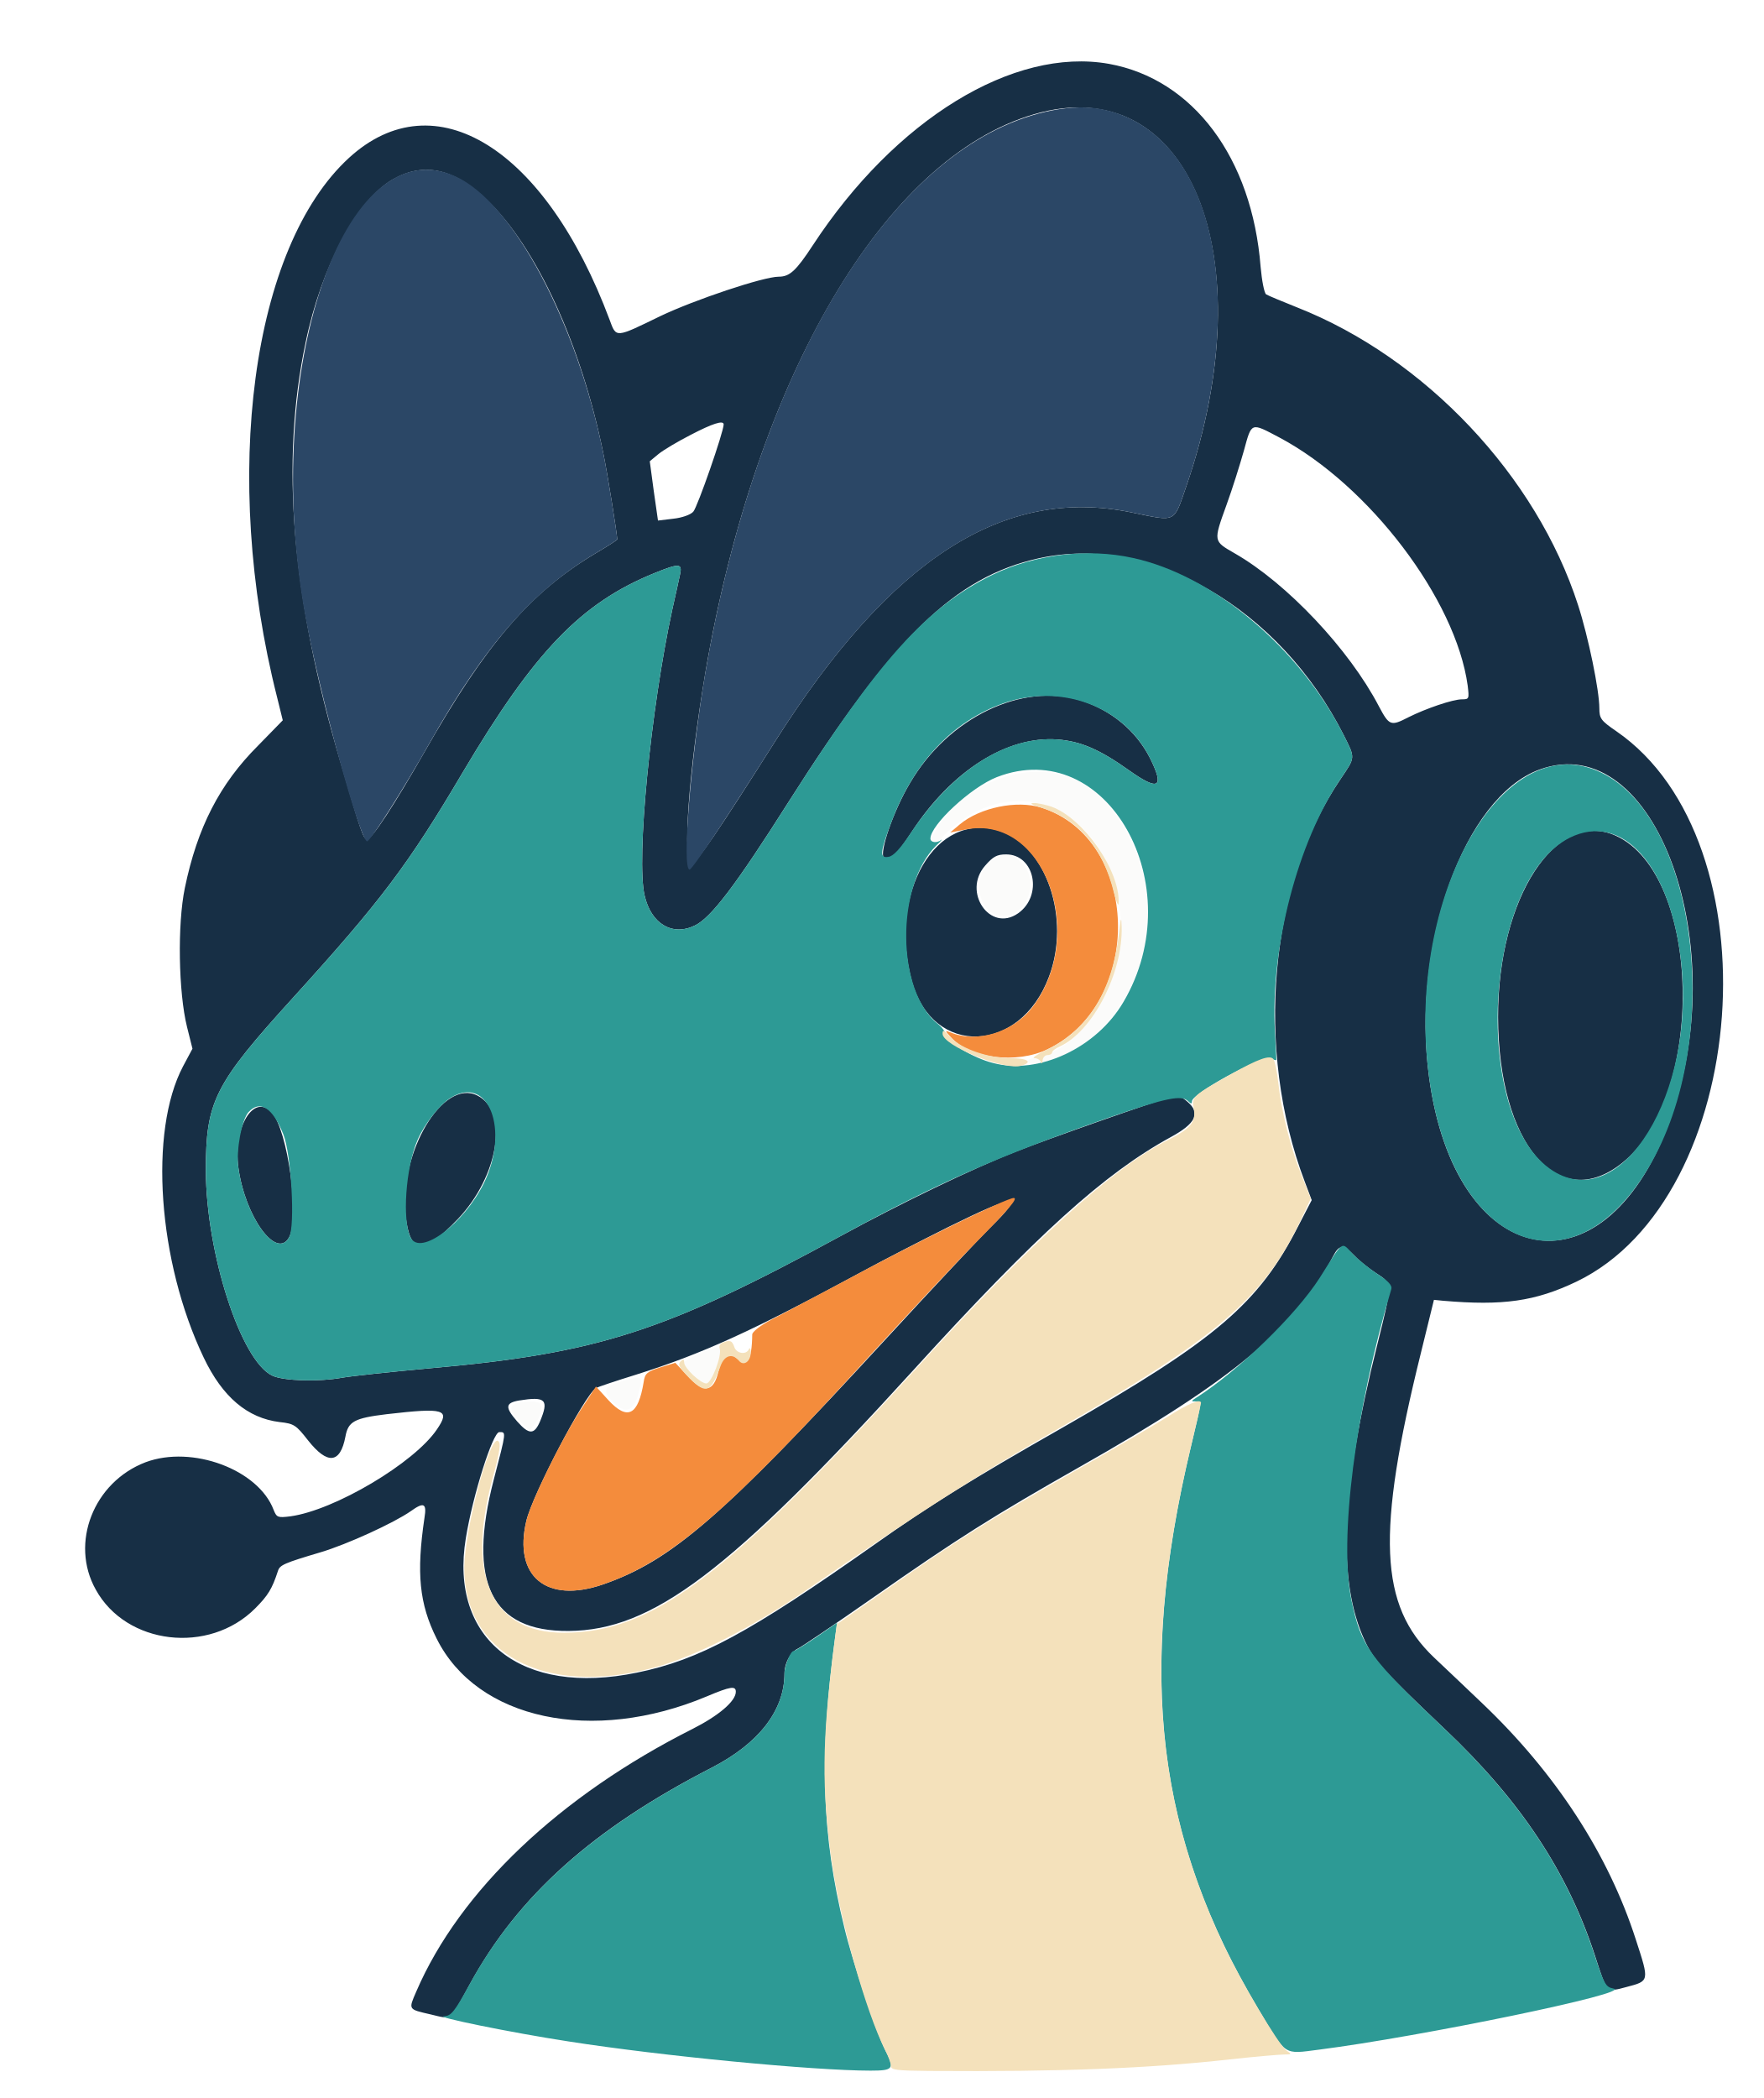
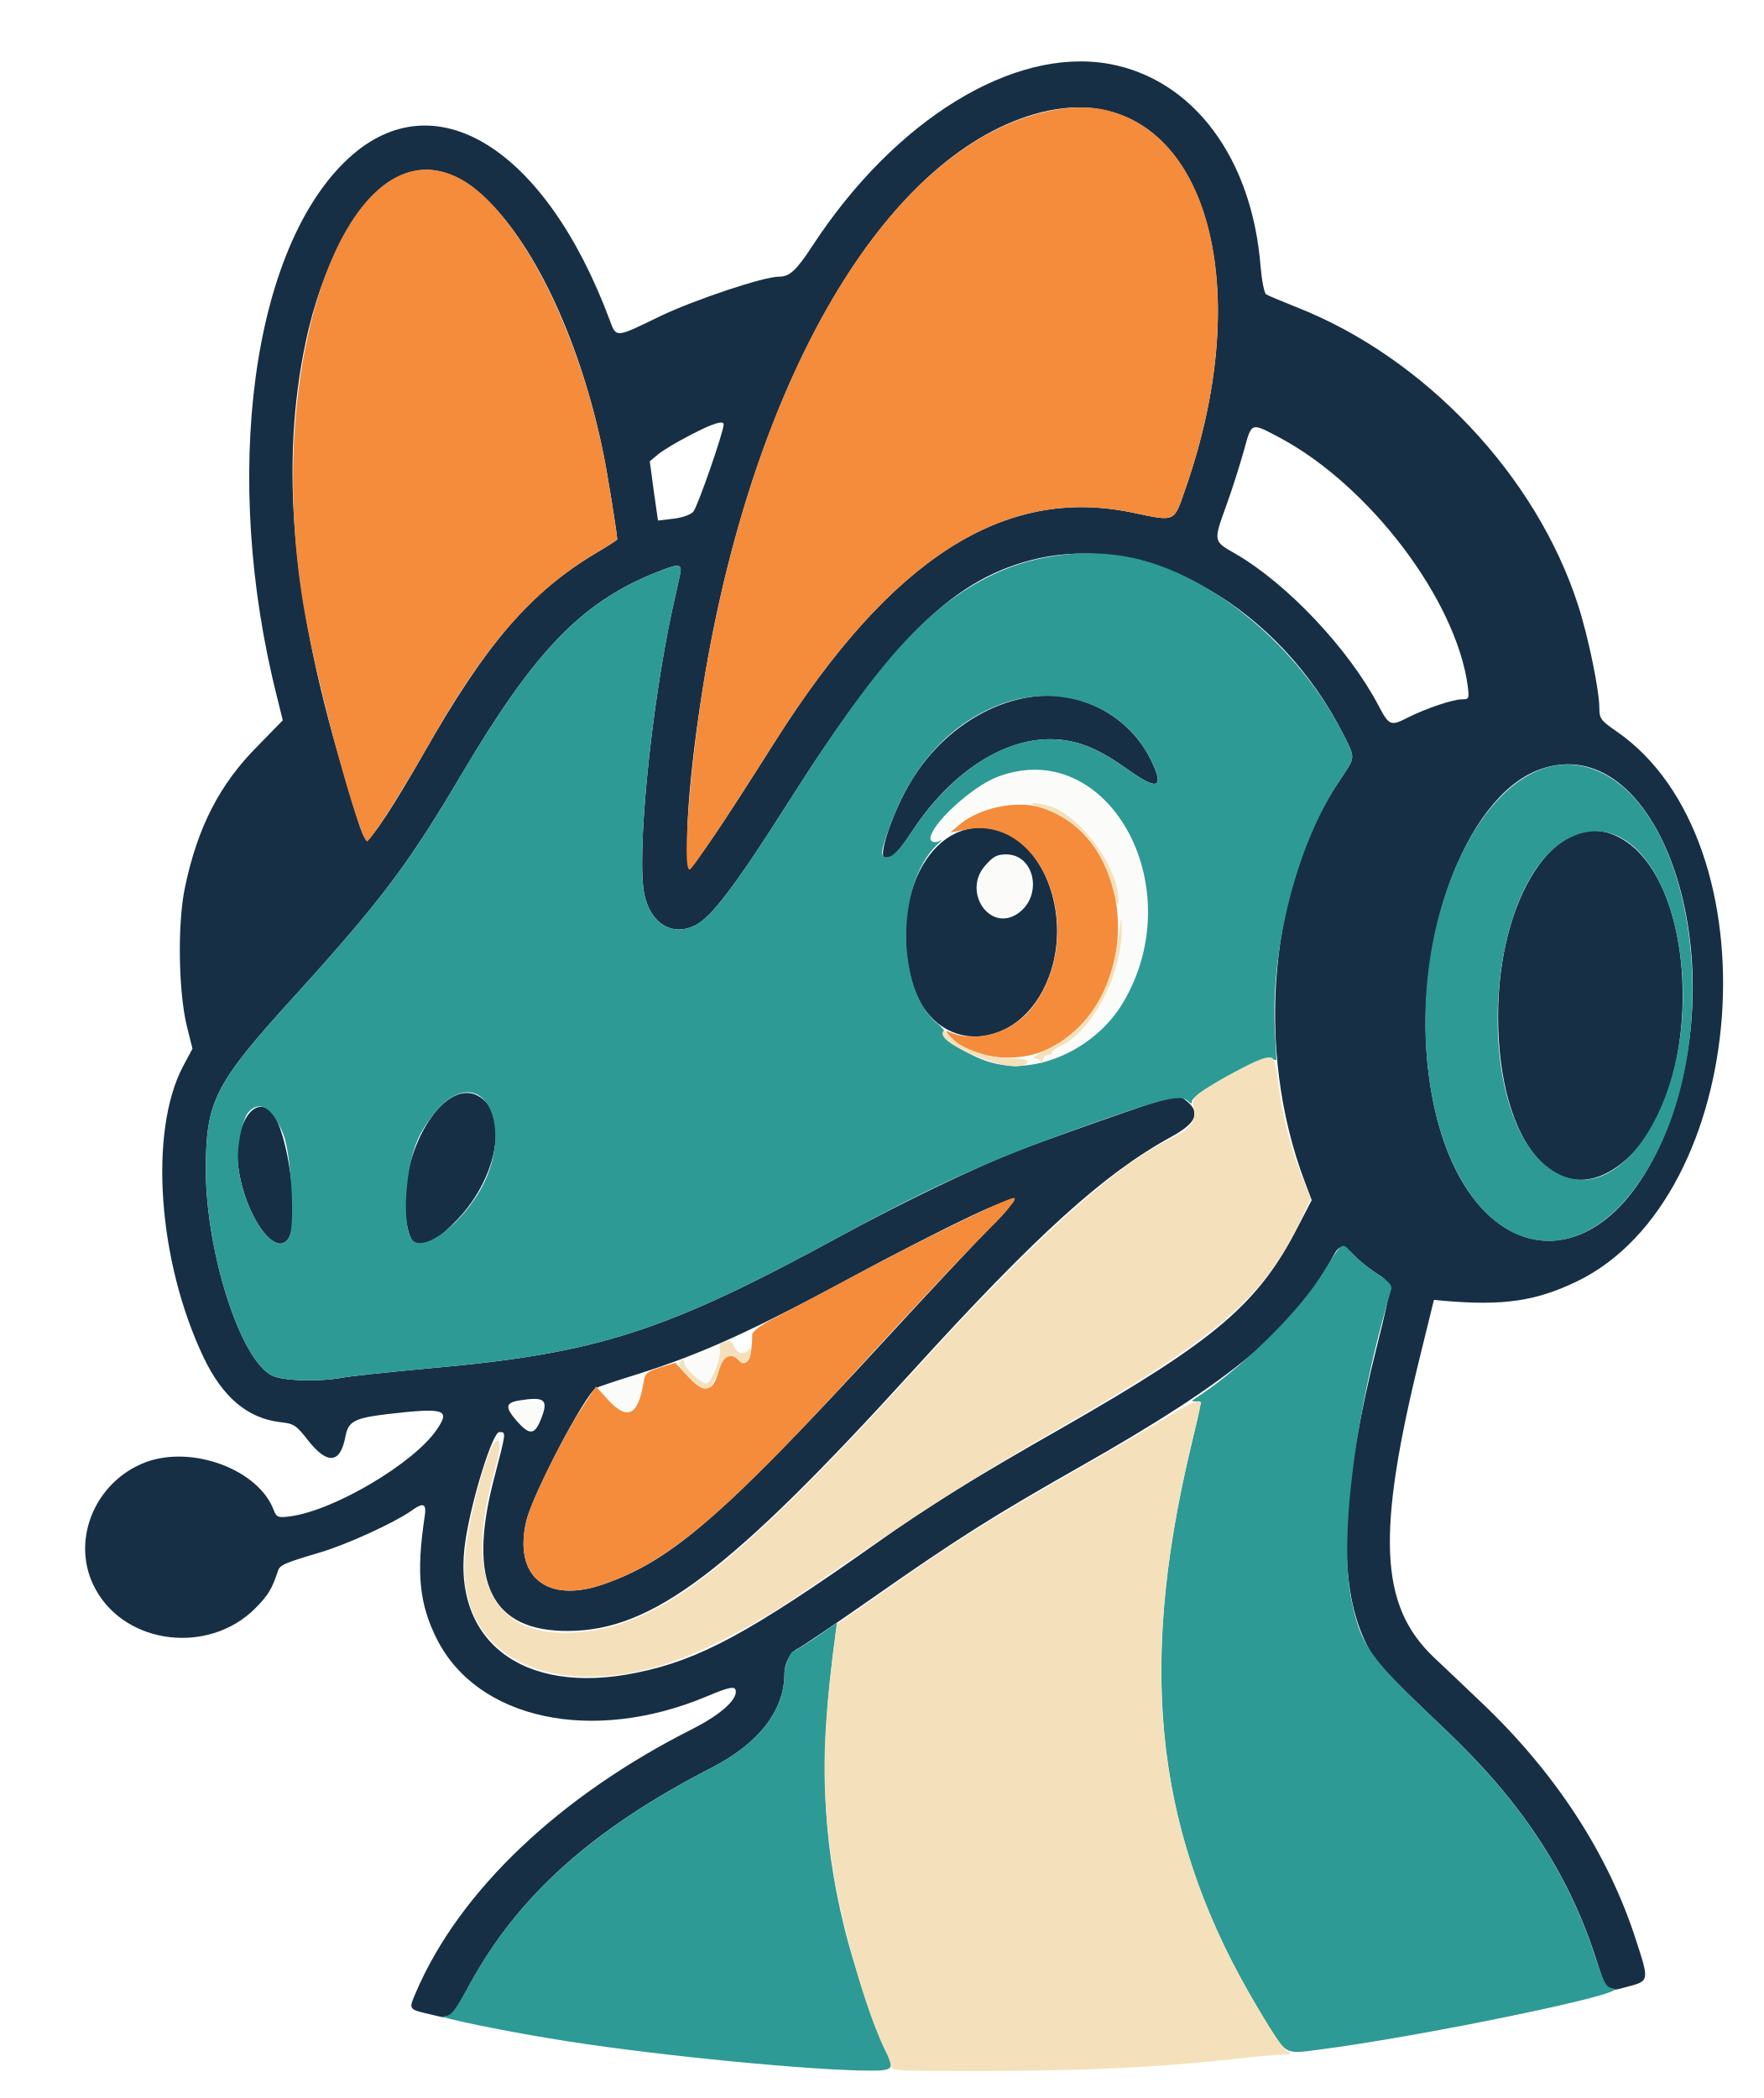
<svg xmlns="http://www.w3.org/2000/svg" viewBox="110 60 580 690">
  <g transform="translate(800 0) scale(-1 1)">
    <g transform="translate(0,800) scale(0.1,-0.1)">
      <path d="M3383 4844 c-165 -60 -285 -308 -253 -522 33 -215 178 -387 353 -418 44 -7 52 11 7 19 -161 33 -294 258 -275 466 33 355 354 497 586 258 l60 -62 -16 39 c-70 176 -293 282 -462 220z  M3538 4560 c-58 -58 -16 -173 63 -173 89 0 109 153 24 191 -39 18 -54 15 -87 -18z  M4525 2953 c4 -10 14 -37 22 -60 20 -57 29 -61 65 -24 17 17 34 31 39 31 27 0 2 24 -46 46 -67 29 -90 31 -80 7z  M4795 2838 c16 -79 46 -94 89 -49 36 37 31 51 -25 67 -67 20 -72 19 -64 -18z  M5120 2766 c0 -13 9 -34 19 -47 l19 -24 31 29 c48 46 38 66 -35 66 -29 0 -34 -3 -34 -24z" fill="#FBFBFA" fill-rule="evenodd" />
    </g>
    <g transform="translate(0,800) scale(0.1,-0.1)">
      <path d="M0 7308 c0 -380 2 -689 4 -687 3 3 10 35 16 72 98 617 617 1151 1246 1281 l119 25 -692 0 -693 1 0 -692z M6635 7993 c11 -2 55 -11 99 -19 597 -115 1104 -615 1237 -1219 11 -49 22 -91 25 -94 2 -2 4 298 4 667 l0 672 -692 -1 c-381 -1 -684 -3 -673 -6z M3253 7190 c-277 -50 -471 -309 -499 -668 -4 -45 -12 -86 -18 -90 -6 -4 -52 -23 -102 -43 -421 -166 -787 -554 -924 -979 -34 -105 -70 -281 -70 -339 0 -34 -5 -41 -56 -76 -527 -363 -442 -1534 131 -1810 136 -65 242 -80 439 -63 l30 3 43 -175 c147 -593 137 -830 -43 -1001 -38 -36 -109 -103 -158 -150 -243 -231 -416 -498 -506 -778 -45 -138 -45 -136 31 -156 66 -18 64 -19 103 102 90 276 245 511 496 748 203 193 230 223 261 288 92 197 79 498 -41 976 -50 201 -50 199 3 233 23 15 55 40 71 57 38 39 51 39 72 -1 120 -233 329 -407 834 -693 282 -160 401 -235 681 -431 123 -86 234 -161 245 -166 25 -12 44 -48 44 -82 0 -121 84 -230 240 -310 391 -201 636 -421 795 -712 68 -124 57 -116 129 -99 74 17 73 15 47 75 -143 332 -472 644 -909 864 -85 43 -142 91 -142 122 0 20 17 18 95 -15 376 -158 756 -77 889 190 57 114 67 215 40 397 -8 48 2 53 45 22 56 -39 209 -109 296 -135 121 -36 135 -42 141 -62 19 -58 32 -80 75 -123 152 -152 424 -120 524 62 86 153 7 354 -164 419 -153 57 -371 -24 -421 -157 -10 -25 -14 -26 -55 -21 -146 20 -408 176 -482 286 -45 66 -26 72 165 50 107 -13 127 -24 136 -74 17 -89 59 -93 123 -12 39 50 46 55 93 60 106 13 188 82 250 212 151 316 181 744 68 958 l-31 58 18 72 c28 113 32 337 7 457 -41 198 -114 341 -240 467 l-82 84 19 77 c184 727 83 1480 -237 1773 -282 258 -646 32 -857 -533 -22 -60 -18 -60 -166 12 -113 54 -340 130 -390 130 -36 0 -57 19 -112 103 -271 414 -660 653 -974 597z m247 -166 c491 -144 913 -862 1080 -1835 55 -324 77 -629 45 -629 -15 0 -89 109 -275 403 -380 600 -751 838 -1170 752 -151 -31 -139 -37 -182 87 -260 756 -7 1372 502 1222z m2108 -214 c118 -68 235 -286 287 -537 83 -394 46 -835 -115 -1381 -69 -235 -75 -252 -88 -252 -15 0 -90 115 -187 285 -205 360 -350 528 -565 656 -39 23 -70 43 -70 45 0 16 33 223 46 284 72 355 220 678 383 833 108 103 207 125 309 67z m-980 -840 c43 -22 90 -50 106 -63 l29 -24 -13 -97 -14 -98 -50 6 c-29 3 -57 13 -66 23 -14 15 -100 263 -100 287 0 15 37 3 108 -34z m-1819 -52 c13 -46 38 -126 57 -178 44 -122 44 -119 -27 -160 -171 -98 -376 -315 -474 -503 -34 -64 -39 -66 -97 -36 -58 29 -146 59 -176 59 -24 0 -24 2 -19 45 39 284 324 659 619 816 95 50 91 52 117 -43z m674 -354 c276 -61 477 -256 822 -799 176 -278 257 -384 310 -409 74 -36 144 6 165 99 28 119 -20 612 -91 940 -11 50 -23 102 -26 118 -7 34 4 35 85 2 241 -98 394 -257 630 -655 180 -305 270 -424 557 -740 261 -287 288 -342 288 -570 -1 -272 -115 -625 -218 -674 -37 -18 -154 -21 -231 -7 -27 5 -157 19 -289 31 -551 49 -772 120 -1350 435 -198 108 -441 225 -575 277 -100 40 -456 165 -517 182 -14 5 -30 -1 -49 -18 -43 -37 -27 -71 56 -116 219 -120 442 -322 845 -765 605 -665 859 -857 1135 -859 254 -2 334 159 246 498 -42 161 -41 156 -18 156 21 0 87 -207 110 -349 55 -333 -183 -521 -563 -442 -206 42 -370 131 -785 424 -172 122 -316 212 -615 382 -507 290 -645 408 -776 665 l-43 83 23 61 c165 435 117 979 -118 1324 -49 73 -49 67 -10 145 211 417 634 662 1002 581z m-1646 -695 c248 -91 422 -577 363 -1012 -86 -637 -570 -732 -787 -156 -220 585 43 1307 424 1168z m1943 -1504 c94 -47 224 -114 288 -149 357 -193 521 -268 740 -337 68 -21 127 -41 132 -44 37 -23 208 -349 229 -437 43 -182 -66 -273 -252 -209 -226 78 -394 224 -934 811 -149 162 -301 324 -337 360 -119 116 -93 117 134 5z m1413 -571 c45 -8 47 -22 6 -69 -39 -44 -56 -44 -75 0 -30 72 -19 83 69 69z M3345 5096 c-100 -32 -181 -99 -227 -189 -49 -98 -29 -110 68 -41 97 69 159 96 236 102 166 12 347 -102 479 -303 56 -85 75 -103 92 -86 16 16 -31 154 -86 246 -126 215 -369 332 -562 271z M3612 4667 c-153 -49 -234 -288 -162 -479 95 -255 383 -265 451 -15 79 292 -79 562 -289 494z m48 -114 c76 -86 -16 -221 -108 -157 -83 58 -55 194 39 194 30 0 43 -7 69 -37z M5330 3797 c-104 -52 -70 -265 64 -406 115 -120 158 -117 172 12 22 207 -123 451 -236 394z M6006 3741 c-52 -57 -92 -344 -57 -410 41 -76 145 67 167 229 18 133 -51 246 -110 181z M1585 4651 c-281 -129 -296 -854 -21 -1075 211 -170 408 61 409 479 1 392 -191 687 -388 596z M1 693 l-1 -693 653 1 c453 1 641 4 617 11 -413 118 -641 252 -873 512 -194 218 -336 508 -381 778 -13 75 -14 16 -15 -609z M7985 1298 c-95 -592 -583 -1111 -1190 -1268 l-110 -29 658 0 657 -1 0 670 c0 369 -2 670 -4 670 -2 0 -7 -19 -11 -42z" fill="#172F45" fill-rule="evenodd" />
    </g>
    <g transform="translate(0,800) scale(0.1,-0.1)">
      <path d="M3174 5565 c-264 -57 -548 -296 -693 -582 -39 -78 -39 -72 10 -145 141 -207 231 -554 216 -829 l-5 -96 24 5 c34 6 254 -115 254 -140 0 -9 3 -9 12 0 22 22 71 12 262 -54 361 -126 555 -211 881 -389 578 -315 799 -386 1350 -435 132 -12 262 -26 289 -31 77 -14 194 -11 231 7 103 49 217 402 218 674 0 228 -27 283 -288 570 -287 316 -377 435 -557 740 -236 398 -389 557 -630 655 -81 33 -92 32 -85 -2 3 -16 15 -68 26 -118 71 -328 119 -821 91 -940 -21 -93 -91 -135 -165 -99 -53 25 -134 131 -310 409 -294 463 -454 640 -670 745 -139 67 -312 88 -461 55z m426 -478 c166 -59 293 -193 367 -387 39 -104 41 -123 11 -118 -16 2 -39 27 -73 78 -139 208 -315 320 -483 308 -77 -6 -139 -33 -236 -102 -97 -69 -117 -57 -68 41 86 170 292 247 482 180z m22 -243 c84 -33 218 -157 218 -202 0 -13 -21 -16 -36 -4 -5 4 2 -5 17 -19 134 -133 131 -479 -6 -587 -14 -11 -25 -27 -25 -35 0 -22 -91 -77 -156 -93 -150 -40 -341 50 -429 201 -225 383 55 880 417 739z m1795 -1054 c36 -22 87 -86 110 -140 39 -90 51 -267 22 -321 -32 -60 -174 46 -240 179 -86 175 -16 358 108 282z m666 -48 c22 -25 41 -126 33 -182 -22 -162 -126 -305 -167 -229 -20 37 -7 273 19 338 35 88 77 115 115 73z M1665 4872 c-341 -118 -447 -881 -184 -1317 253 -420 644 -256 719 302 77 564 -219 1124 -535 1015z m72 -227 c286 -143 325 -925 55 -1096 -225 -142 -469 256 -421 686 35 318 194 495 366 410z M2450 3275 c-19 -20 -57 -50 -83 -67 -33 -21 -46 -36 -43 -47 119 -399 173 -825 131 -1025 -32 -151 -56 -185 -305 -421 -251 -238 -406 -472 -496 -750 -30 -91 -35 -100 -60 -105 -70 -13 632 -158 968 -201 118 -15 106 -23 198 131 337 563 402 1103 224 1849 -40 169 -38 151 -16 152 15 0 15 1 -2 12 -138 88 -327 271 -406 394 -81 128 -70 120 -110 78z M4153 2019 c53 -390 45 -654 -30 -959 -27 -113 -104 -342 -134 -402 -32 -62 -28 -68 48 -68 187 0 686 48 993 96 189 29 448 82 409 83 -23 1 -34 15 -84 106 -159 290 -405 510 -795 711 -156 80 -240 189 -240 310 0 26 -20 74 -30 74 -4 0 -38 21 -75 46 l-68 47 6 -44z" fill="#2D9A95" fill-rule="evenodd" />
    </g>
    <g transform="translate(0,800) scale(0.1,-0.1)">
-       <path d="M3476 4744 c-326 -103 -341 -641 -21 -795 102 -49 254 -30 317 39 21 23 21 24 3 17 -87 -37 -207 0 -270 82 -184 241 -38 635 218 585 l52 -10 -32 27 c-66 55 -187 80 -267 55z M3681 3323 c75 -76 234 -246 355 -378 474 -520 660 -680 881 -756 186 -64 295 26 252 209 -14 61 -114 266 -178 364 l-51 78 -41 -45 c-63 -68 -98 -50 -116 60 -4 28 -11 34 -55 48 l-49 15 -41 -44 c-53 -58 -85 -53 -101 16 -12 51 -32 67 -56 46 -38 -34 -54 -12 -55 75 0 9 -27 30 -65 50 -36 18 -140 74 -231 122 -240 130 -540 277 -564 277 -15 0 15 -36 115 -137z" fill="#F48C3C" />
-       <path d="M3272 7040 c-364 -77 -485 -625 -274 -1238 43 -124 31 -118 182 -87 419 86 790 -153 1170 -752 151 -239 273 -423 282 -423 26 0 -3 362 -52 649 -152 886 -515 1565 -955 1784 -125 62 -256 87 -353 67z M5402 6820 c-189 -86 -398 -477 -486 -910 -13 -61 -46 -268 -46 -284 0 -2 31 -22 70 -45 208 -124 362 -299 545 -621 87 -154 199 -330 208 -327 25 8 159 496 203 742 147 807 -128 1611 -494 1445z" fill="#2B4766" fill-rule="evenodd" />
+       <path d="M3272 7040 c-364 -77 -485 -625 -274 -1238 43 -124 31 -118 182 -87 419 86 790 -153 1170 -752 151 -239 273 -423 282 -423 26 0 -3 362 -52 649 -152 886 -515 1565 -955 1784 -125 62 -256 87 -353 67z M5402 6820 c-189 -86 -398 -477 -486 -910 -13 -61 -46 -268 -46 -284 0 -2 31 -22 70 -45 208 -124 362 -299 545 -621 87 -154 199 -330 208 -327 25 8 159 496 203 742 147 807 -128 1611 -494 1445z M3476 4744 c-326 -103 -341 -641 -21 -795 102 -49 254 -30 317 39 21 23 21 24 3 17 -87 -37 -207 0 -270 82 -184 241 -38 635 218 585 l52 -10 -32 27 c-66 55 -187 80 -267 55z M3681 3323 c75 -76 234 -246 355 -378 474 -520 660 -680 881 -756 186 -64 295 26 252 209 -14 61 -114 266 -178 364 l-51 78 -41 -45 c-63 -68 -98 -50 -116 60 -4 28 -11 34 -55 48 l-49 15 -41 -44 c-53 -58 -85 -53 -101 16 -12 51 -32 67 -56 46 -38 -34 -54 -12 -55 75 0 9 -27 30 -65 50 -36 18 -140 74 -231 122 -240 130 -540 277 -564 277 -15 0 15 -36 115 -137z" fill="#F48C3C" fill-rule="evenodd" />
    </g>
    <g transform="translate(0,800) scale(0.1,-0.1)">
      <path d="M3442 4747 c-105 -38 -225 -209 -221 -316 0 -15 6 -2 15 31 36 149 117 244 240 282 31 9 40 15 24 15 -14 0 -40 -6 -58 -12z M3211 4352 c-4 -152 95 -344 204 -394 14 -6 25 -15 25 -20 0 -4 7 -8 15 -8 8 0 15 -8 16 -17 0 -11 3 -13 6 -5 2 6 12 12 21 12 10 0 -10 13 -43 29 -134 64 -213 192 -235 381 -6 54 -8 58 -9 22z M3771 3986 c-33 -35 -123 -66 -192 -66 -59 0 -78 -13 -38 -25 54 -17 259 66 259 105 0 15 -4 13 -29 -14z M2712 3917 c-5 -7 -12 -41 -16 -77 -10 -93 -40 -214 -76 -304 l-31 -78 31 -66 c121 -259 274 -390 812 -698 251 -144 432 -259 818 -525 180 -124 370 -220 505 -255 356 -94 620 48 618 332 -2 127 -83 433 -111 415 -10 -6 -7 -32 19 -127 86 -321 1 -504 -236 -504 -290 1 -533 183 -1150 860 -389 428 -652 667 -835 760 -76 38 -94 60 -86 104 7 39 4 42 -124 114 -89 50 -126 63 -138 49z M4485 2970 c-7 -22 -40 -27 -48 -7 -3 6 -6 2 -6 -9 -1 -31 23 -49 39 -29 21 25 47 18 60 -17 32 -88 48 -95 102 -41 33 34 40 45 30 55 -9 9 -12 9 -12 -3 0 -18 -54 -69 -73 -69 -17 0 -52 92 -44 115 3 7 -1 16 -9 19 -25 10 -32 7 -39 -14z M2950 2786 c0 -2 15 -68 34 -147 156 -653 125 -1138 -105 -1628 -59 -126 -184 -336 -210 -355 -18 -12 -18 -13 8 -13 16 0 96 -7 178 -16 269 -30 554 -41 988 -38 107 1 127 3 127 16 0 9 8 32 19 53 63 124 149 430 176 622 33 238 31 396 -6 692 l-11 86 -172 120 c-217 153 -336 227 -616 387 -124 70 -259 150 -301 176 -65 42 -109 60 -109 45z" fill="#F4E1BB" fill-rule="evenodd" />
    </g>
  </g>
</svg>
